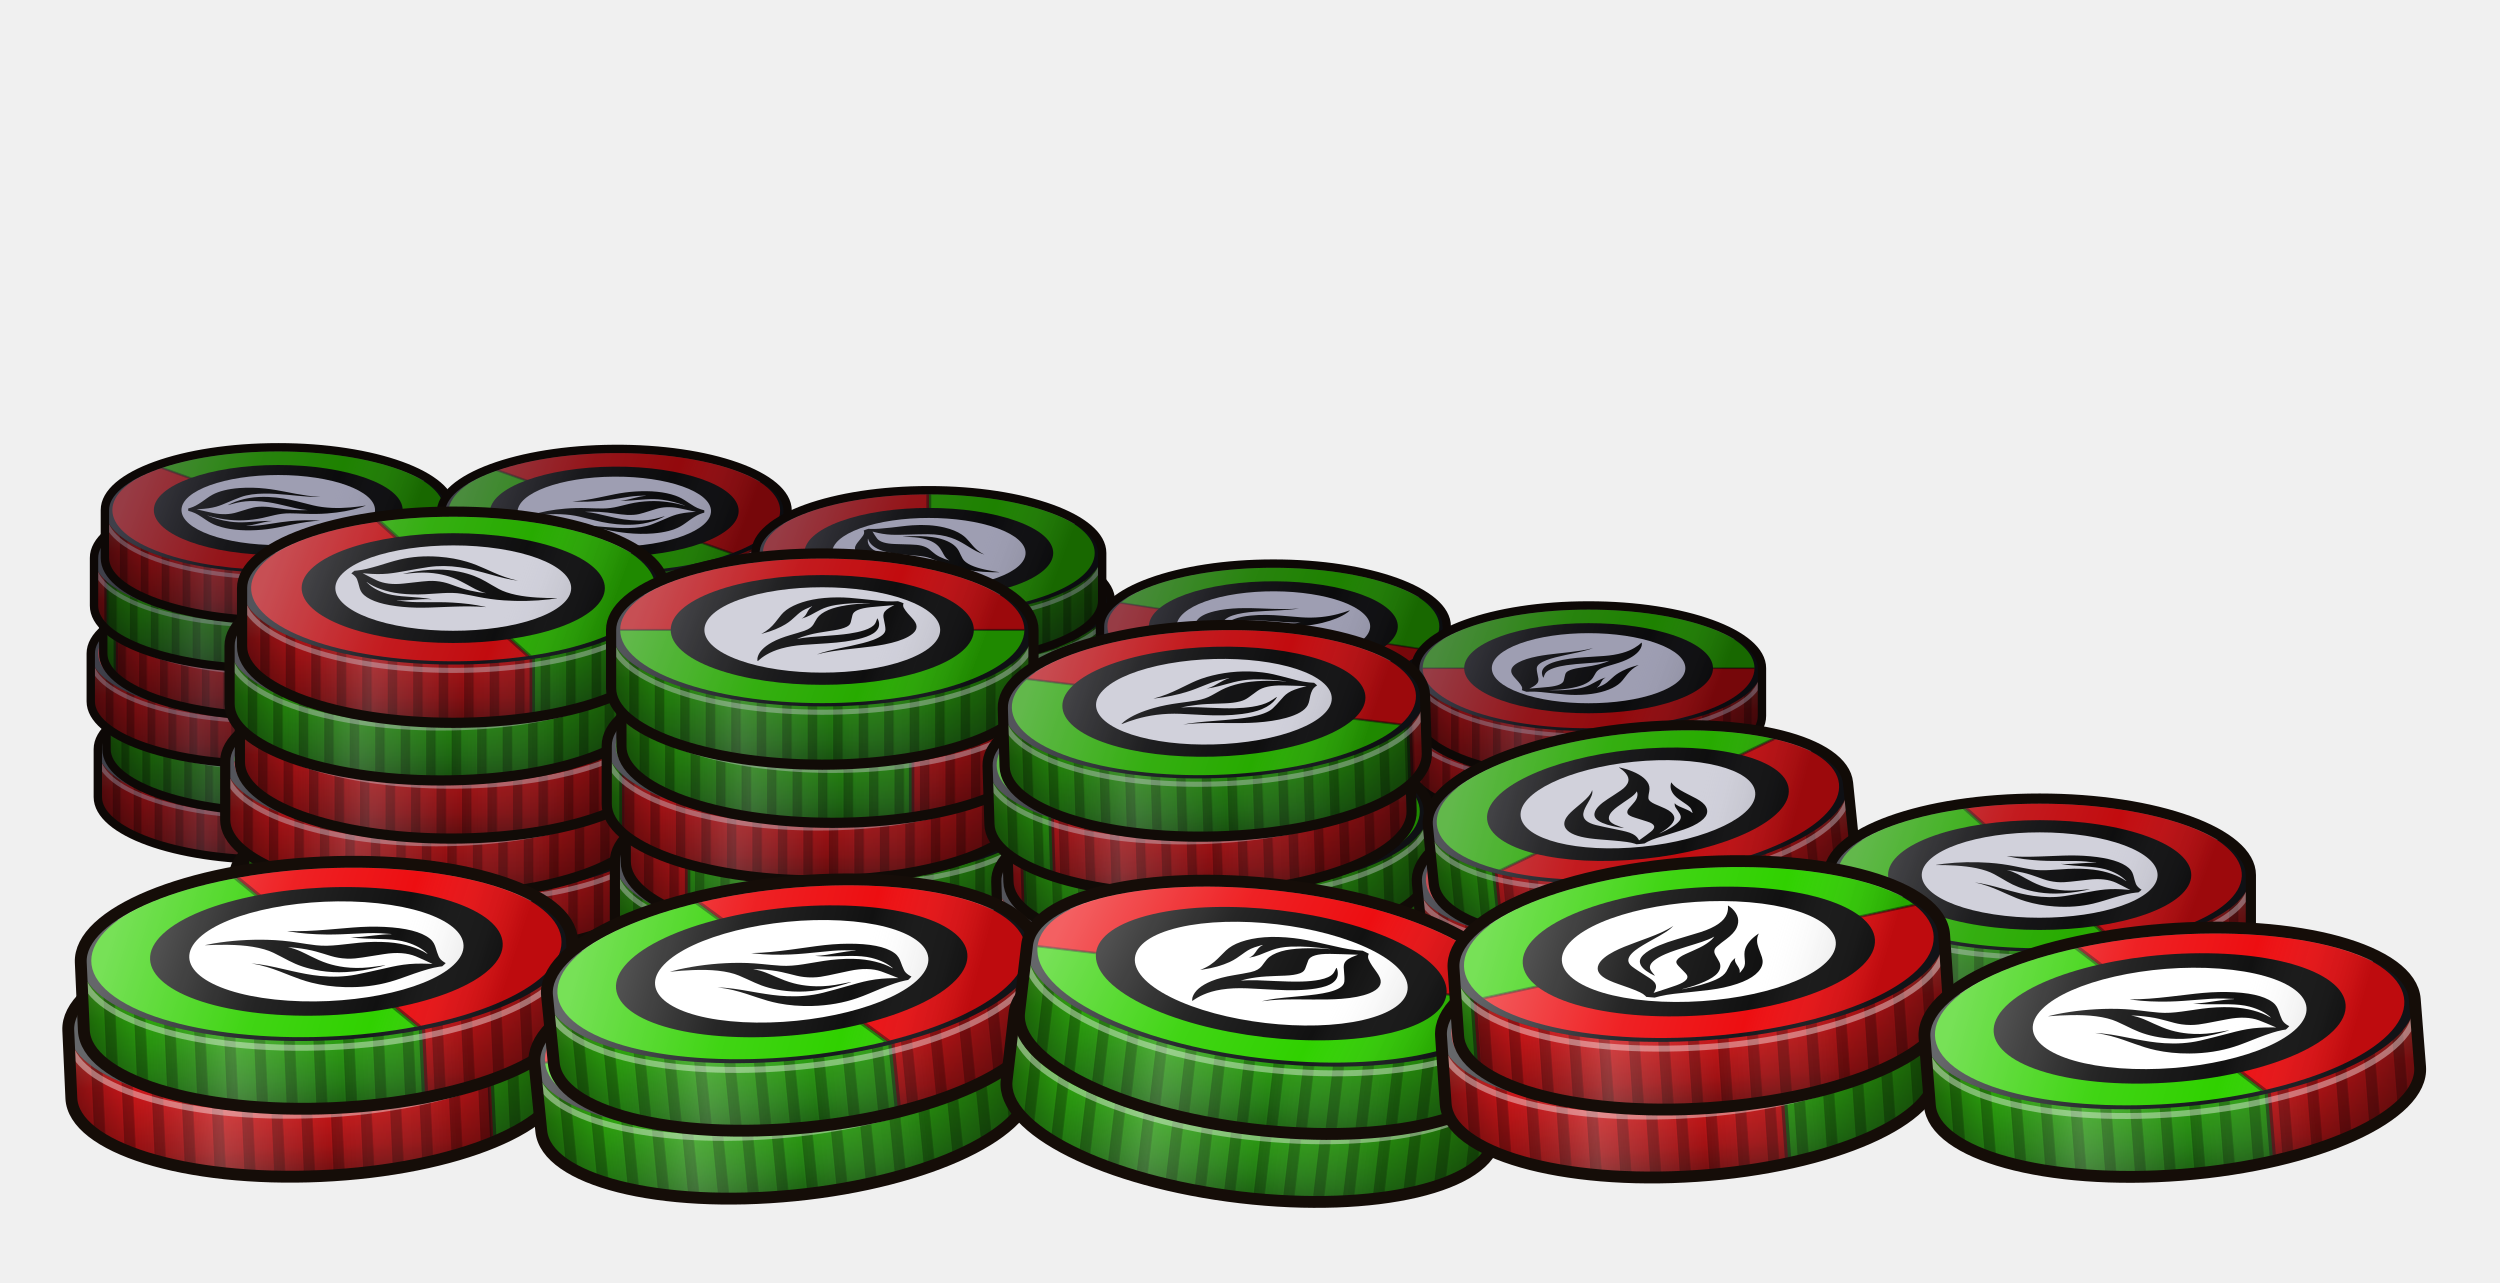
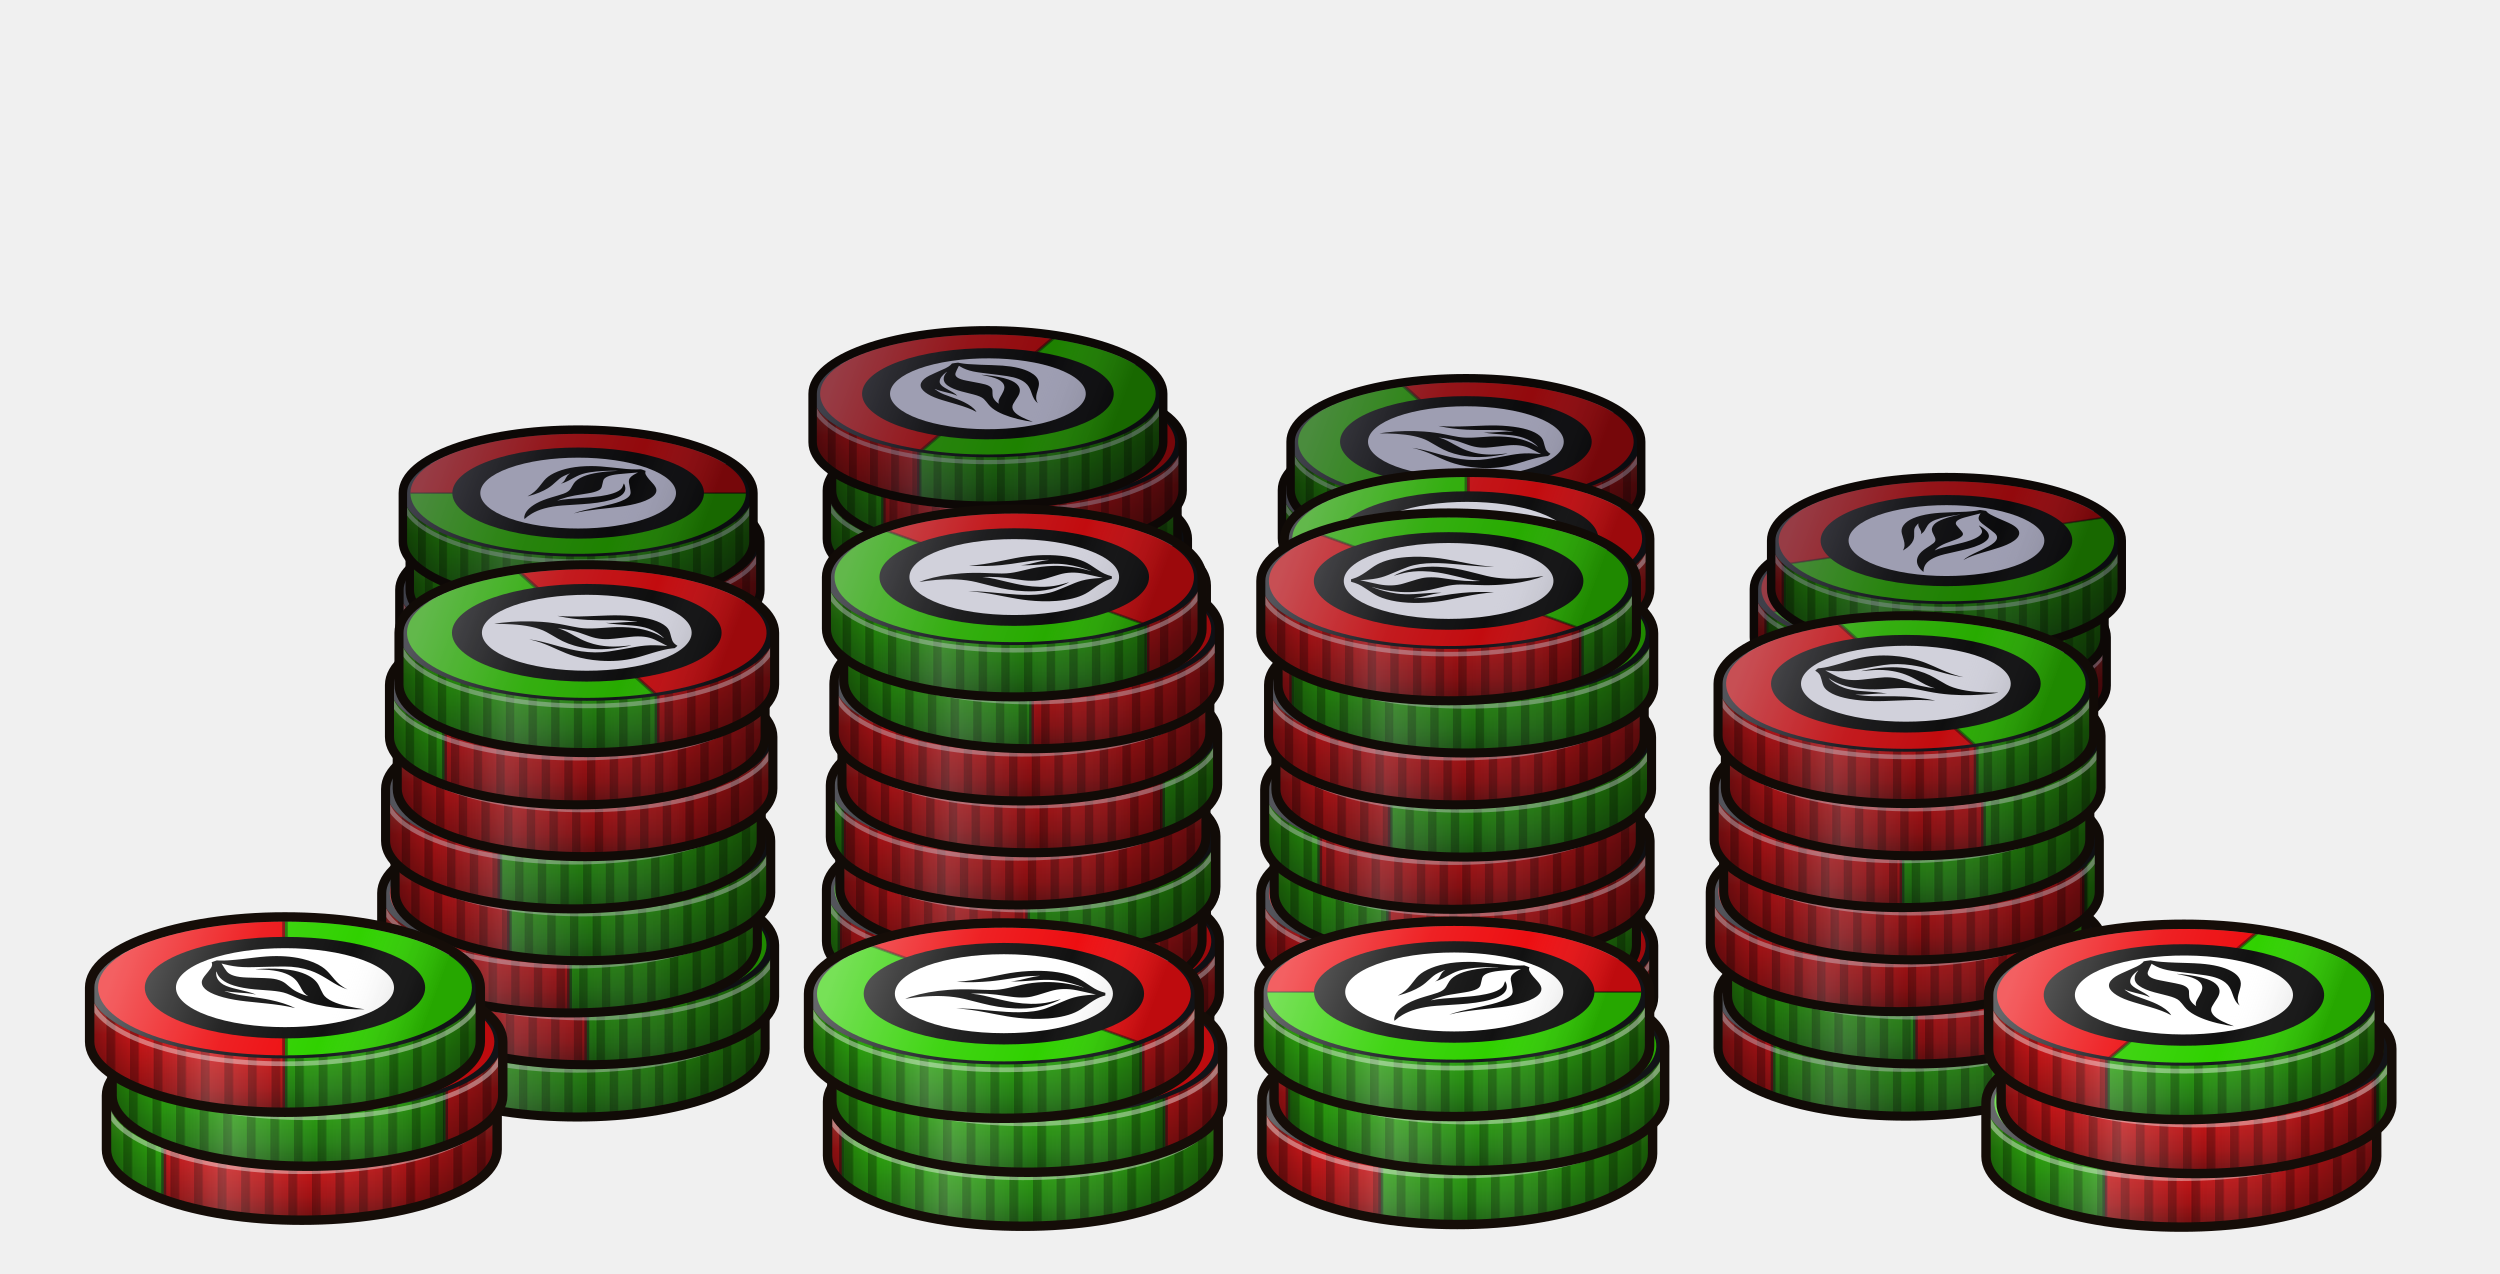
- <svg xmlns="http://www.w3.org/2000/svg" xmlns:xlink="http://www.w3.org/1999/xlink" viewBox="0 0 460 236" width="460" height="236">
+ <svg xmlns="http://www.w3.org/2000/svg" xmlns:xlink="http://www.w3.org/1999/xlink" viewBox="0 0 579 295" width="579" height="295">
  <defs>
    <linearGradient id="wr" x1="0" y1="24" x2="0" y2="61" gradientUnits="userSpaceOnUse">
      <stop offset="0" stop-color="#ff6152" />
      <stop offset="0.35" stop-color="#e30f12" />
      <stop offset="0.78" stop-color="#9c0608" />
      <stop offset="1" stop-color="#5e0304" />
    </linearGradient>
    <linearGradient id="wg" x1="0" y1="24" x2="0" y2="61" gradientUnits="userSpaceOnUse">
      <stop offset="0" stop-color="#63e52c" />
      <stop offset="0.35" stop-color="#28b303" />
      <stop offset="0.78" stop-color="#1a7a09" />
      <stop offset="1" stop-color="#0f5205" />
    </linearGradient>
    <linearGradient id="curve" x1="2" y1="0" x2="118" y2="0" gradientUnits="userSpaceOnUse">
      <stop offset="0" stop-color="#000000" stop-opacity="0.45" />
      <stop offset="0.13" stop-color="#000000" stop-opacity="0.10" />
      <stop offset="0.30" stop-color="#ffffff" stop-opacity="0.18" />
      <stop offset="0.52" stop-color="#ffffff" stop-opacity="0" />
      <stop offset="0.78" stop-color="#000000" stop-opacity="0.18" />
      <stop offset="1" stop-color="#000000" stop-opacity="0.52" />
    </linearGradient>
    <linearGradient id="gloss" x1="14" y1="6" x2="100" y2="38" gradientUnits="userSpaceOnUse">
      <stop offset="0" stop-color="#ffffff" stop-opacity="0.34" />
      <stop offset="0.4" stop-color="#ffffff" stop-opacity="0.08" />
      <stop offset="0.7" stop-color="#ffffff" stop-opacity="0" />
      <stop offset="1" stop-color="#000000" stop-opacity="0.20" />
    </linearGradient>
    <pattern id="mill" width="7" height="8" patternUnits="userSpaceOnUse">
      <rect x="0" y="0" width="7" height="8" fill="#ffffff" fill-opacity="0.05" />
      <rect x="0" y="0" width="2.6" height="8" fill="#000000" fill-opacity="0.26" />
    </pattern>
    <clipPath id="wallc">
      <path d="M2,23 l0,16 a58,21 0 0 0 116,0 l0,-16 a58,21 0 0 0 -116,0 z" />
    </clipPath>
    <clipPath id="facec">
      <ellipse cx="60" cy="23" rx="58" ry="21" />
    </clipPath>
    <clipPath id="fclip">
      <circle cx="0" cy="0" r="31.5" />
    </clipPath>
    <g id="logoart">
      <path d="M 21.816,98.184 A 54,54 0 0 1 98.184,21.816 Z" fill="#30d100" />
      <path d="M 21.816,98.184 A 54,54 0 0 0 98.184,21.816 Z" fill="#ed0e11" />
      <line x1="21.8" y1="98.2" x2="98.2" y2="21.8" stroke="#0a0a0c" stroke-opacity="0.45" stroke-width="1.6" />
      <circle cx="60" cy="60" r="40.5" fill="#111111" />
      <circle cx="60" cy="60" r="31.5" fill="#ffffff" />
      <g transform="matrix(1.26,0,0,1.26,59.71459,49.63493)">
        <g clip-path="url(#fclip)">
          <g transform="matrix(0.13,0,0,0.13,-56.16,-32.76)">
            <path fill="#111111" d="m 431.48,504.54 c -5.24,-10.41 -12.36,-18.75 -21.62,-24.98 -6.91,-4.65 -14.21,-8.76 -21.56,-12.69 -12.95,-6.93 -26.54,-12.66 -38.78,-20.91 -19.24,-12.96 -31.77,-30.57 -36.56,-53.37 -3.66,-17.46 -2.13,-34.69 2.89,-51.71 4.01,-13.6 10.35,-26.15 16.95,-38.6 7.71,-14.54 15.86,-28.87 21.81,-44.28 3.39,-8.77 5.94,-17.76 7.2,-27.11 0,3.69 0.24,7.4 -0.04,11.07 -1.48,19.17 -7.44,37.4 -11.94,55.94 -3.57,14.72 -6.92,29.46 -6.53,44.78 0.46,18.05 6.14,34.08 19.02,46.86 9.15,9.09 19.11,17.38 28.83,25.89 8.46,7.41 17.32,14.37 24.28,23.36 7.48,9.66 11.24,20.77 13.22,32.63 0.32,1.93 0.63,3.86 1.02,6.22 4.22,-6.71 8.24,-12.99 12.15,-19.34 2.97,-4.81 5.94,-9.63 8.66,-14.58 8.98,-16.34 8,-31.83 -4.22,-46.28 -6.7,-7.92 -13.41,-15.82 -20.01,-23.82 -4.83,-5.86 -9.23,-12.01 -10.54,-19.77 -1.49,-8.9 0.02,-17.43 3.25,-25.74 3.45,-8.89 7.2,-17.67 10.28,-26.69 3.52,-10.29 5.13,-21.02 5.5,-31.89 0.14,-4.19 -0.28,-8.39 -0.74,-12.61 -3.91,16.79 -14.43,29.92 -23.51,43.8 -7.15,10.93 -14.4,21.79 -19.47,33.9 -3.78,9.03 -6.23,18.4 -6.71,28.2 -0.59,11.95 2.26,23.17 8.54,33.28 3.76,6.07 8.44,11.56 12.72,17.31 0.36,0.49 0.75,0.96 1.13,1.44 l -0.39,0.49 c -2.78,-2 -5.65,-3.89 -8.33,-6.02 -12.9,-10.23 -23.86,-22.09 -30.76,-37.27 -5.35,-11.77 -6.76,-24.15 -5.31,-36.9 2.41,-21.24 11.63,-39.66 23.7,-56.9 7.63,-10.9 15.43,-21.7 22.75,-32.81 7.31,-11.11 11.78,-23.44 13.48,-36.65 1.58,-12.32 0.38,-24.49 -2.45,-36.55 -2.43,-10.38 -6,-20.36 -10.24,-30.13 l 0.47,-0.43 c 3.18,3.14 6.6,6.08 9.51,9.45 16.8,19.42 27.96,41.68 33.29,66.83 3.12,14.73 3.44,29.56 1.84,44.51 -1.06,9.89 -2.25,19.82 -2.49,29.75 -0.27,11.05 3.86,21.06 9.7,30.3 5.19,8.22 10.8,16.18 15.83,24.48 7.27,12.01 11.77,25.09 13,39.09 1.06,12.19 -1.32,23.97 -5.7,35.33 -4.68,12.14 -11.42,23.07 -19.75,33.04 -0.28,0.34 -0.5,0.73 -0.98,1.42 0.58,-0.2 0.81,-0.21 0.94,-0.33 13.86,-12.66 25.56,-26.91 32.56,-44.59 4.2,-10.61 4.64,-21.64 2.92,-32.71 -1.55,-9.97 -3.84,-19.83 -5.69,-29.75 -1.3,-6.98 -1.62,-14.03 -0.96,-21.16 2.41,11.44 9.46,20.38 15.71,29.77 4.45,6.69 8.7,13.49 10.95,21.34 l 0.78,-0.11 c -0.52,-5.46 -0.86,-10.95 -1.6,-16.38 -1.57,-11.65 -6.36,-22.27 -10.97,-32.92 -5.36,-12.4 -10.87,-24.73 -14.2,-37.9 -4.6,-18.21 -6.04,-36.6 -3.4,-55.24 0.17,-1.22 0.27,-2.44 0.62,-3.65 3.31,18.57 10.98,35.38 19.91,51.69 5.97,10.9 12.18,21.66 18.06,32.61 7.08,13.2 12.26,27.14 14.41,42.02 4.35,30.04 -2.87,56.63 -24.51,78.55 -9.21,9.33 -20.5,15.79 -31.95,21.98 -9.44,5.1 -18.91,10.16 -28.11,15.67 -11.91,7.14 -21.38,16.78 -27.83,29.82 z" />
          </g>
        </g>
      </g>
    </g>
    <filter id="dim1" color-interpolation-filters="sRGB">
      <feComponentTransfer>
        <feFuncR type="linear" slope="0.82" />
        <feFuncG type="linear" slope="0.82" />
        <feFuncB type="linear" slope="0.86" />
      </feComponentTransfer>
    </filter>
    <filter id="dim2" color-interpolation-filters="sRGB">
      <feComponentTransfer>
        <feFuncR type="linear" slope="0.62" />
        <feFuncG type="linear" slope="0.62" />
        <feFuncB type="linear" slope="0.7" />
      </feComponentTransfer>
    </filter>
    <filter id="soft" x="-40%" y="-40%" width="180%" height="180%">
      <feGaussianBlur stdDeviation="3" />
    </filter>
    <g id="c0">
      <path d="M2,23 a58,21 0 0 1 116,0 l0,16 a58,21 0 0 1 -116,0 z" fill="url(#wr)" />
      <g clip-path="url(#wallc)">
        <rect x="2.0" y="23" width="17.0" height="38" fill="url(#wg)" />
        <line x1="19.0" y1="23" x2="19.0" y2="60.8" stroke="#0a0a0c" stroke-opacity="0.5" stroke-width="1.5" />
        <rect x="2" y="23" width="116" height="38" fill="url(#mill)" />
        <path d="M2,23 l0,16 a58,21 0 0 0 116,0 l0,-16 a58,21 0 0 0 -116,0 z" fill="url(#curve)" />
        <path d="M2,24.6 a58,21 0 0 0 116,0" fill="none" stroke="#ffffff" stroke-opacity="0.4" stroke-width="1.4" />
      </g>
      <ellipse cx="60" cy="23" rx="58" ry="21" fill="#16181d" />
      <g transform="translate(60,23) scale(1.02778,0.37216) translate(-60,-60)">
        <use href="#logoart" xlink:href="#logoart" transform="rotate(0 60 60)" />
      </g>
      <g clip-path="url(#facec)">
        <rect x="2" y="2" width="116" height="42" fill="url(#gloss)" />
      </g>
      <path d="M10.9,12.9 A56.7,20.2 0 0 1 109.1,12.9" fill="none" stroke="#ffffff" stroke-opacity="0.28" stroke-width="1.2" />
      <path d="M2,23 a58,21 0 0 1 116,0 l0,16 a58,21 0 0 1 -116,0 z" fill="none" stroke="#150d08" stroke-width="2.8" stroke-linejoin="round" />
    </g>
    <g id="c22">
      <path d="M2,23 a58,21 0 0 1 116,0 l0,16 a58,21 0 0 1 -116,0 z" fill="url(#wr)" />
      <g clip-path="url(#wallc)">
        <rect x="2.0" y="23" width="35.3" height="38" fill="url(#wg)" />
        <line x1="37.3" y1="23" x2="37.3" y2="60.8" stroke="#0a0a0c" stroke-opacity="0.5" stroke-width="1.5" />
        <rect x="2" y="23" width="116" height="38" fill="url(#mill)" />
        <path d="M2,23 l0,16 a58,21 0 0 0 116,0 l0,-16 a58,21 0 0 0 -116,0 z" fill="url(#curve)" />
        <path d="M2,24.6 a58,21 0 0 0 116,0" fill="none" stroke="#ffffff" stroke-opacity="0.4" stroke-width="1.4" />
      </g>
      <ellipse cx="60" cy="23" rx="58" ry="21" fill="#16181d" />
      <g transform="translate(60,23) scale(1.02778,0.37216) translate(-60,-60)">
        <use href="#logoart" xlink:href="#logoart" transform="rotate(-22 60 60)" />
      </g>
      <g clip-path="url(#facec)">
        <rect x="2" y="2" width="116" height="42" fill="url(#gloss)" />
      </g>
      <path d="M10.9,12.9 A56.7,20.2 0 0 1 109.1,12.9" fill="none" stroke="#ffffff" stroke-opacity="0.28" stroke-width="1.2" />
      <path d="M2,23 a58,21 0 0 1 116,0 l0,16 a58,21 0 0 1 -116,0 z" fill="none" stroke="#150d08" stroke-width="2.8" stroke-linejoin="round" />
    </g>
    <g id="c45">
      <path d="M2,23 a58,21 0 0 1 116,0 l0,16 a58,21 0 0 1 -116,0 z" fill="url(#wr)" />
      <g clip-path="url(#wallc)">
        <rect x="2.0" y="23" width="58.0" height="38" fill="url(#wg)" />
        <line x1="60.0" y1="23" x2="60.0" y2="60.8" stroke="#0a0a0c" stroke-opacity="0.5" stroke-width="1.5" />
        <rect x="2" y="23" width="116" height="38" fill="url(#mill)" />
        <path d="M2,23 l0,16 a58,21 0 0 0 116,0 l0,-16 a58,21 0 0 0 -116,0 z" fill="url(#curve)" />
        <path d="M2,24.6 a58,21 0 0 0 116,0" fill="none" stroke="#ffffff" stroke-opacity="0.4" stroke-width="1.4" />
      </g>
      <ellipse cx="60" cy="23" rx="58" ry="21" fill="#16181d" />
      <g transform="translate(60,23) scale(1.02778,0.37216) translate(-60,-60)">
        <use href="#logoart" xlink:href="#logoart" transform="rotate(-45 60 60)" />
      </g>
      <g clip-path="url(#facec)">
        <rect x="2" y="2" width="116" height="42" fill="url(#gloss)" />
      </g>
      <path d="M10.9,12.9 A56.7,20.2 0 0 1 109.1,12.9" fill="none" stroke="#ffffff" stroke-opacity="0.28" stroke-width="1.2" />
      <path d="M2,23 a58,21 0 0 1 116,0 l0,16 a58,21 0 0 1 -116,0 z" fill="none" stroke="#150d08" stroke-width="2.8" stroke-linejoin="round" />
    </g>
    <g id="c67">
      <path d="M2,23 a58,21 0 0 1 116,0 l0,16 a58,21 0 0 1 -116,0 z" fill="url(#wr)" />
      <g clip-path="url(#wallc)">
        <rect x="2.0" y="23" width="79.7" height="38" fill="url(#wg)" />
        <line x1="81.7" y1="23" x2="81.7" y2="60.8" stroke="#0a0a0c" stroke-opacity="0.5" stroke-width="1.5" />
        <rect x="2" y="23" width="116" height="38" fill="url(#mill)" />
        <path d="M2,23 l0,16 a58,21 0 0 0 116,0 l0,-16 a58,21 0 0 0 -116,0 z" fill="url(#curve)" />
        <path d="M2,24.6 a58,21 0 0 0 116,0" fill="none" stroke="#ffffff" stroke-opacity="0.4" stroke-width="1.4" />
      </g>
      <ellipse cx="60" cy="23" rx="58" ry="21" fill="#16181d" />
      <g transform="translate(60,23) scale(1.02778,0.37216) translate(-60,-60)">
        <use href="#logoart" xlink:href="#logoart" transform="rotate(-67 60 60)" />
      </g>
      <g clip-path="url(#facec)">
        <rect x="2" y="2" width="116" height="42" fill="url(#gloss)" />
      </g>
      <path d="M10.9,12.9 A56.7,20.2 0 0 1 109.1,12.9" fill="none" stroke="#ffffff" stroke-opacity="0.28" stroke-width="1.2" />
      <path d="M2,23 a58,21 0 0 1 116,0 l0,16 a58,21 0 0 1 -116,0 z" fill="none" stroke="#150d08" stroke-width="2.8" stroke-linejoin="round" />
    </g>
    <g id="c90">
      <path d="M2,23 a58,21 0 0 1 116,0 l0,16 a58,21 0 0 1 -116,0 z" fill="url(#wr)" />
      <g clip-path="url(#wallc)">
        <rect x="2.0" y="23" width="99.0" height="38" fill="url(#wg)" />
        <line x1="101.0" y1="23" x2="101.0" y2="60.8" stroke="#0a0a0c" stroke-opacity="0.5" stroke-width="1.5" />
        <rect x="2" y="23" width="116" height="38" fill="url(#mill)" />
        <path d="M2,23 l0,16 a58,21 0 0 0 116,0 l0,-16 a58,21 0 0 0 -116,0 z" fill="url(#curve)" />
        <path d="M2,24.6 a58,21 0 0 0 116,0" fill="none" stroke="#ffffff" stroke-opacity="0.4" stroke-width="1.4" />
      </g>
      <ellipse cx="60" cy="23" rx="58" ry="21" fill="#16181d" />
      <g transform="translate(60,23) scale(1.02778,0.37216) translate(-60,-60)">
        <use href="#logoart" xlink:href="#logoart" transform="rotate(-90 60 60)" />
      </g>
      <g clip-path="url(#facec)">
        <rect x="2" y="2" width="116" height="42" fill="url(#gloss)" />
      </g>
      <path d="M10.9,12.9 A56.7,20.2 0 0 1 109.1,12.9" fill="none" stroke="#ffffff" stroke-opacity="0.28" stroke-width="1.2" />
      <path d="M2,23 a58,21 0 0 1 116,0 l0,16 a58,21 0 0 1 -116,0 z" fill="none" stroke="#150d08" stroke-width="2.8" stroke-linejoin="round" />
    </g>
    <g id="c112">
      <path d="M2,23 a58,21 0 0 1 116,0 l0,16 a58,21 0 0 1 -116,0 z" fill="url(#wr)" />
      <g clip-path="url(#wallc)">
        <rect x="2.0" y="23" width="111.4" height="38" fill="url(#wg)" />
        <line x1="113.4" y1="23" x2="113.4" y2="60.8" stroke="#0a0a0c" stroke-opacity="0.5" stroke-width="1.5" />
        <rect x="2" y="23" width="116" height="38" fill="url(#mill)" />
        <path d="M2,23 l0,16 a58,21 0 0 0 116,0 l0,-16 a58,21 0 0 0 -116,0 z" fill="url(#curve)" />
        <path d="M2,24.6 a58,21 0 0 0 116,0" fill="none" stroke="#ffffff" stroke-opacity="0.4" stroke-width="1.4" />
      </g>
      <ellipse cx="60" cy="23" rx="58" ry="21" fill="#16181d" />
      <g transform="translate(60,23) scale(1.02778,0.37216) translate(-60,-60)">
        <use href="#logoart" xlink:href="#logoart" transform="rotate(-112 60 60)" />
      </g>
      <g clip-path="url(#facec)">
        <rect x="2" y="2" width="116" height="42" fill="url(#gloss)" />
      </g>
      <path d="M10.9,12.9 A56.7,20.2 0 0 1 109.1,12.9" fill="none" stroke="#ffffff" stroke-opacity="0.28" stroke-width="1.2" />
      <path d="M2,23 a58,21 0 0 1 116,0 l0,16 a58,21 0 0 1 -116,0 z" fill="none" stroke="#150d08" stroke-width="2.8" stroke-linejoin="round" />
    </g>
    <g id="c135">
      <path d="M2,23 a58,21 0 0 1 116,0 l0,16 a58,21 0 0 1 -116,0 z" fill="url(#wr)" />
      <g clip-path="url(#wallc)">
        <rect x="2.0" y="23" width="116.0" height="38" fill="url(#wg)" />
        <rect x="2" y="23" width="116" height="38" fill="url(#mill)" />
        <path d="M2,23 l0,16 a58,21 0 0 0 116,0 l0,-16 a58,21 0 0 0 -116,0 z" fill="url(#curve)" />
        <path d="M2,24.6 a58,21 0 0 0 116,0" fill="none" stroke="#ffffff" stroke-opacity="0.4" stroke-width="1.4" />
      </g>
      <ellipse cx="60" cy="23" rx="58" ry="21" fill="#16181d" />
      <g transform="translate(60,23) scale(1.02778,0.37216) translate(-60,-60)">
        <use href="#logoart" xlink:href="#logoart" transform="rotate(-135 60 60)" />
      </g>
      <g clip-path="url(#facec)">
        <rect x="2" y="2" width="116" height="42" fill="url(#gloss)" />
      </g>
      <path d="M10.9,12.9 A56.7,20.2 0 0 1 109.1,12.9" fill="none" stroke="#ffffff" stroke-opacity="0.28" stroke-width="1.2" />
      <path d="M2,23 a58,21 0 0 1 116,0 l0,16 a58,21 0 0 1 -116,0 z" fill="none" stroke="#150d08" stroke-width="2.8" stroke-linejoin="round" />
    </g>
    <g id="c157">
      <path d="M2,23 a58,21 0 0 1 116,0 l0,16 a58,21 0 0 1 -116,0 z" fill="url(#wr)" />
      <g clip-path="url(#wallc)">
        <rect x="6.2" y="23" width="111.8" height="38" fill="url(#wg)" />
        <line x1="6.2" y1="23" x2="6.2" y2="60.8" stroke="#0a0a0c" stroke-opacity="0.5" stroke-width="1.5" />
        <rect x="2" y="23" width="116" height="38" fill="url(#mill)" />
        <path d="M2,23 l0,16 a58,21 0 0 0 116,0 l0,-16 a58,21 0 0 0 -116,0 z" fill="url(#curve)" />
        <path d="M2,24.6 a58,21 0 0 0 116,0" fill="none" stroke="#ffffff" stroke-opacity="0.4" stroke-width="1.4" />
      </g>
      <ellipse cx="60" cy="23" rx="58" ry="21" fill="#16181d" />
      <g transform="translate(60,23) scale(1.02778,0.37216) translate(-60,-60)">
        <use href="#logoart" xlink:href="#logoart" transform="rotate(-157 60 60)" />
      </g>
      <g clip-path="url(#facec)">
        <rect x="2" y="2" width="116" height="42" fill="url(#gloss)" />
      </g>
      <path d="M10.9,12.9 A56.7,20.2 0 0 1 109.1,12.9" fill="none" stroke="#ffffff" stroke-opacity="0.28" stroke-width="1.2" />
      <path d="M2,23 a58,21 0 0 1 116,0 l0,16 a58,21 0 0 1 -116,0 z" fill="none" stroke="#150d08" stroke-width="2.8" stroke-linejoin="round" />
    </g>
    <g id="c180">
      <path d="M2,23 a58,21 0 0 1 116,0 l0,16 a58,21 0 0 1 -116,0 z" fill="url(#wr)" />
      <g clip-path="url(#wallc)">
        <rect x="19.0" y="23" width="99.0" height="38" fill="url(#wg)" />
        <line x1="19.0" y1="23" x2="19.0" y2="60.8" stroke="#0a0a0c" stroke-opacity="0.5" stroke-width="1.5" />
        <rect x="2" y="23" width="116" height="38" fill="url(#mill)" />
        <path d="M2,23 l0,16 a58,21 0 0 0 116,0 l0,-16 a58,21 0 0 0 -116,0 z" fill="url(#curve)" />
        <path d="M2,24.6 a58,21 0 0 0 116,0" fill="none" stroke="#ffffff" stroke-opacity="0.4" stroke-width="1.4" />
      </g>
      <ellipse cx="60" cy="23" rx="58" ry="21" fill="#16181d" />
      <g transform="translate(60,23) scale(1.02778,0.37216) translate(-60,-60)">
        <use href="#logoart" xlink:href="#logoart" transform="rotate(-180 60 60)" />
      </g>
      <g clip-path="url(#facec)">
        <rect x="2" y="2" width="116" height="42" fill="url(#gloss)" />
      </g>
      <path d="M10.9,12.9 A56.7,20.2 0 0 1 109.1,12.9" fill="none" stroke="#ffffff" stroke-opacity="0.28" stroke-width="1.2" />
      <path d="M2,23 a58,21 0 0 1 116,0 l0,16 a58,21 0 0 1 -116,0 z" fill="none" stroke="#150d08" stroke-width="2.8" stroke-linejoin="round" />
    </g>
    <g id="c202">
      <path d="M2,23 a58,21 0 0 1 116,0 l0,16 a58,21 0 0 1 -116,0 z" fill="url(#wr)" />
      <g clip-path="url(#wallc)">
        <rect x="37.3" y="23" width="80.7" height="38" fill="url(#wg)" />
        <line x1="37.3" y1="23" x2="37.3" y2="60.8" stroke="#0a0a0c" stroke-opacity="0.5" stroke-width="1.5" />
        <rect x="2" y="23" width="116" height="38" fill="url(#mill)" />
        <path d="M2,23 l0,16 a58,21 0 0 0 116,0 l0,-16 a58,21 0 0 0 -116,0 z" fill="url(#curve)" />
        <path d="M2,24.6 a58,21 0 0 0 116,0" fill="none" stroke="#ffffff" stroke-opacity="0.4" stroke-width="1.4" />
      </g>
      <ellipse cx="60" cy="23" rx="58" ry="21" fill="#16181d" />
      <g transform="translate(60,23) scale(1.02778,0.37216) translate(-60,-60)">
        <use href="#logoart" xlink:href="#logoart" transform="rotate(-202 60 60)" />
      </g>
      <g clip-path="url(#facec)">
        <rect x="2" y="2" width="116" height="42" fill="url(#gloss)" />
      </g>
      <path d="M10.9,12.9 A56.7,20.2 0 0 1 109.1,12.9" fill="none" stroke="#ffffff" stroke-opacity="0.28" stroke-width="1.2" />
      <path d="M2,23 a58,21 0 0 1 116,0 l0,16 a58,21 0 0 1 -116,0 z" fill="none" stroke="#150d08" stroke-width="2.8" stroke-linejoin="round" />
    </g>
    <g id="c225">
      <path d="M2,23 a58,21 0 0 1 116,0 l0,16 a58,21 0 0 1 -116,0 z" fill="url(#wr)" />
      <g clip-path="url(#wallc)">
        <rect x="60.0" y="23" width="58.0" height="38" fill="url(#wg)" />
        <line x1="60.0" y1="23" x2="60.0" y2="60.8" stroke="#0a0a0c" stroke-opacity="0.5" stroke-width="1.5" />
        <rect x="2" y="23" width="116" height="38" fill="url(#mill)" />
        <path d="M2,23 l0,16 a58,21 0 0 0 116,0 l0,-16 a58,21 0 0 0 -116,0 z" fill="url(#curve)" />
        <path d="M2,24.6 a58,21 0 0 0 116,0" fill="none" stroke="#ffffff" stroke-opacity="0.4" stroke-width="1.4" />
      </g>
      <ellipse cx="60" cy="23" rx="58" ry="21" fill="#16181d" />
      <g transform="translate(60,23) scale(1.02778,0.37216) translate(-60,-60)">
        <use href="#logoart" xlink:href="#logoart" transform="rotate(-225 60 60)" />
      </g>
      <g clip-path="url(#facec)">
        <rect x="2" y="2" width="116" height="42" fill="url(#gloss)" />
      </g>
      <path d="M10.9,12.9 A56.7,20.2 0 0 1 109.1,12.9" fill="none" stroke="#ffffff" stroke-opacity="0.28" stroke-width="1.2" />
      <path d="M2,23 a58,21 0 0 1 116,0 l0,16 a58,21 0 0 1 -116,0 z" fill="none" stroke="#150d08" stroke-width="2.8" stroke-linejoin="round" />
    </g>
    <g id="c247">
      <path d="M2,23 a58,21 0 0 1 116,0 l0,16 a58,21 0 0 1 -116,0 z" fill="url(#wr)" />
      <g clip-path="url(#wallc)">
        <rect x="81.7" y="23" width="36.3" height="38" fill="url(#wg)" />
        <line x1="81.7" y1="23" x2="81.7" y2="60.8" stroke="#0a0a0c" stroke-opacity="0.5" stroke-width="1.5" />
        <rect x="2" y="23" width="116" height="38" fill="url(#mill)" />
        <path d="M2,23 l0,16 a58,21 0 0 0 116,0 l0,-16 a58,21 0 0 0 -116,0 z" fill="url(#curve)" />
        <path d="M2,24.6 a58,21 0 0 0 116,0" fill="none" stroke="#ffffff" stroke-opacity="0.4" stroke-width="1.4" />
      </g>
      <ellipse cx="60" cy="23" rx="58" ry="21" fill="#16181d" />
      <g transform="translate(60,23) scale(1.02778,0.37216) translate(-60,-60)">
        <use href="#logoart" xlink:href="#logoart" transform="rotate(-247 60 60)" />
      </g>
      <g clip-path="url(#facec)">
        <rect x="2" y="2" width="116" height="42" fill="url(#gloss)" />
      </g>
      <path d="M10.9,12.9 A56.7,20.2 0 0 1 109.1,12.9" fill="none" stroke="#ffffff" stroke-opacity="0.28" stroke-width="1.2" />
      <path d="M2,23 a58,21 0 0 1 116,0 l0,16 a58,21 0 0 1 -116,0 z" fill="none" stroke="#150d08" stroke-width="2.8" stroke-linejoin="round" />
    </g>
    <g id="c270">
      <path d="M2,23 a58,21 0 0 1 116,0 l0,16 a58,21 0 0 1 -116,0 z" fill="url(#wr)" />
      <g clip-path="url(#wallc)">
        <rect x="101.0" y="23" width="17.0" height="38" fill="url(#wg)" />
        <line x1="101.0" y1="23" x2="101.0" y2="60.8" stroke="#0a0a0c" stroke-opacity="0.5" stroke-width="1.5" />
        <rect x="2" y="23" width="116" height="38" fill="url(#mill)" />
        <path d="M2,23 l0,16 a58,21 0 0 0 116,0 l0,-16 a58,21 0 0 0 -116,0 z" fill="url(#curve)" />
        <path d="M2,24.6 a58,21 0 0 0 116,0" fill="none" stroke="#ffffff" stroke-opacity="0.4" stroke-width="1.4" />
      </g>
      <ellipse cx="60" cy="23" rx="58" ry="21" fill="#16181d" />
      <g transform="translate(60,23) scale(1.02778,0.37216) translate(-60,-60)">
        <use href="#logoart" xlink:href="#logoart" transform="rotate(-270 60 60)" />
      </g>
      <g clip-path="url(#facec)">
        <rect x="2" y="2" width="116" height="42" fill="url(#gloss)" />
      </g>
      <path d="M10.9,12.9 A56.7,20.2 0 0 1 109.1,12.9" fill="none" stroke="#ffffff" stroke-opacity="0.28" stroke-width="1.2" />
      <path d="M2,23 a58,21 0 0 1 116,0 l0,16 a58,21 0 0 1 -116,0 z" fill="none" stroke="#150d08" stroke-width="2.8" stroke-linejoin="round" />
    </g>
    <g id="c292">
      <path d="M2,23 a58,21 0 0 1 116,0 l0,16 a58,21 0 0 1 -116,0 z" fill="url(#wr)" />
      <g clip-path="url(#wallc)">
        <rect x="113.4" y="23" width="4.6" height="38" fill="url(#wg)" />
        <line x1="113.4" y1="23" x2="113.4" y2="60.8" stroke="#0a0a0c" stroke-opacity="0.5" stroke-width="1.5" />
        <rect x="2" y="23" width="116" height="38" fill="url(#mill)" />
        <path d="M2,23 l0,16 a58,21 0 0 0 116,0 l0,-16 a58,21 0 0 0 -116,0 z" fill="url(#curve)" />
        <path d="M2,24.6 a58,21 0 0 0 116,0" fill="none" stroke="#ffffff" stroke-opacity="0.4" stroke-width="1.4" />
      </g>
      <ellipse cx="60" cy="23" rx="58" ry="21" fill="#16181d" />
      <g transform="translate(60,23) scale(1.02778,0.37216) translate(-60,-60)">
        <use href="#logoart" xlink:href="#logoart" transform="rotate(-292 60 60)" />
      </g>
      <g clip-path="url(#facec)">
        <rect x="2" y="2" width="116" height="42" fill="url(#gloss)" />
      </g>
      <path d="M10.9,12.9 A56.7,20.2 0 0 1 109.1,12.9" fill="none" stroke="#ffffff" stroke-opacity="0.28" stroke-width="1.2" />
      <path d="M2,23 a58,21 0 0 1 116,0 l0,16 a58,21 0 0 1 -116,0 z" fill="none" stroke="#150d08" stroke-width="2.8" stroke-linejoin="round" />
    </g>
    <g id="c315">
      <path d="M2,23 a58,21 0 0 1 116,0 l0,16 a58,21 0 0 1 -116,0 z" fill="url(#wr)" />
      <g clip-path="url(#wallc)">
        <rect x="2" y="23" width="116" height="38" fill="url(#mill)" />
        <path d="M2,23 l0,16 a58,21 0 0 0 116,0 l0,-16 a58,21 0 0 0 -116,0 z" fill="url(#curve)" />
        <path d="M2,24.6 a58,21 0 0 0 116,0" fill="none" stroke="#ffffff" stroke-opacity="0.4" stroke-width="1.4" />
      </g>
      <ellipse cx="60" cy="23" rx="58" ry="21" fill="#16181d" />
      <g transform="translate(60,23) scale(1.02778,0.37216) translate(-60,-60)">
        <use href="#logoart" xlink:href="#logoart" transform="rotate(-315 60 60)" />
      </g>
      <g clip-path="url(#facec)">
        <rect x="2" y="2" width="116" height="42" fill="url(#gloss)" />
      </g>
      <path d="M10.9,12.9 A56.7,20.2 0 0 1 109.1,12.9" fill="none" stroke="#ffffff" stroke-opacity="0.28" stroke-width="1.2" />
      <path d="M2,23 a58,21 0 0 1 116,0 l0,16 a58,21 0 0 1 -116,0 z" fill="none" stroke="#150d08" stroke-width="2.8" stroke-linejoin="round" />
    </g>
    <g id="c337">
      <path d="M2,23 a58,21 0 0 1 116,0 l0,16 a58,21 0 0 1 -116,0 z" fill="url(#wr)" />
      <g clip-path="url(#wallc)">
        <rect x="2.0" y="23" width="4.2" height="38" fill="url(#wg)" />
        <line x1="6.2" y1="23" x2="6.2" y2="60.8" stroke="#0a0a0c" stroke-opacity="0.5" stroke-width="1.5" />
        <rect x="2" y="23" width="116" height="38" fill="url(#mill)" />
        <path d="M2,23 l0,16 a58,21 0 0 0 116,0 l0,-16 a58,21 0 0 0 -116,0 z" fill="url(#curve)" />
        <path d="M2,24.6 a58,21 0 0 0 116,0" fill="none" stroke="#ffffff" stroke-opacity="0.4" stroke-width="1.4" />
      </g>
      <ellipse cx="60" cy="23" rx="58" ry="21" fill="#16181d" />
      <g transform="translate(60,23) scale(1.02778,0.37216) translate(-60,-60)">
        <use href="#logoart" xlink:href="#logoart" transform="rotate(-337 60 60)" />
      </g>
      <g clip-path="url(#facec)">
        <rect x="2" y="2" width="116" height="42" fill="url(#gloss)" />
      </g>
      <path d="M10.9,12.9 A56.7,20.2 0 0 1 109.1,12.9" fill="none" stroke="#ffffff" stroke-opacity="0.28" stroke-width="1.2" />
      <path d="M2,23 a58,21 0 0 1 116,0 l0,16 a58,21 0 0 1 -116,0 z" fill="none" stroke="#150d08" stroke-width="2.8" stroke-linejoin="round" />
    </g>
  </defs>
  <g filter="url(#dim2)">
-     <use href="#c247" xlink:href="#c247" transform="translate(16.9 125.2) scale(0.55)" />
-     <use href="#c135" xlink:href="#c135" transform="translate(18.5 116.4) scale(0.55)" />
-     <use href="#c292" xlink:href="#c292" transform="translate(15.6 107.6) scale(0.55)" />
-     <use href="#c337" xlink:href="#c337" transform="translate(17.9 98.8) scale(0.55)" />
-     <use href="#c157" xlink:href="#c157" transform="translate(16.2 90.0) scale(0.55)" />
-     <use href="#c270" xlink:href="#c270" transform="translate(18.2 81.2) scale(0.55)" />
-     <use href="#c0" xlink:href="#c0" transform="translate(78.8 125.5) scale(0.55) rotate(-0.4 60 44)" />
-     <use href="#c0" xlink:href="#c0" transform="translate(80.4 116.7) scale(0.55) rotate(-0.4 60 44)" />
-     <use href="#c337" xlink:href="#c337" transform="translate(77.5 107.9) scale(0.55) rotate(-0.4 60 44)" />
-     <use href="#c225" xlink:href="#c225" transform="translate(79.8 99.1) scale(0.55) rotate(-0.4 60 44)" />
-     <use href="#c225" xlink:href="#c225" transform="translate(78.2 90.3) scale(0.55) rotate(-0.4 60 44)" />
-     <use href="#c90" xlink:href="#c90" transform="translate(80.1 81.5) scale(0.55) rotate(-0.4 60 44)" />
-     <use href="#c67" xlink:href="#c67" transform="translate(138.5 124.3) scale(0.55)" />
-     <use href="#c270" xlink:href="#c270" transform="translate(140.1 115.5) scale(0.55)" />
-     <use href="#c90" xlink:href="#c90" transform="translate(137.2 106.7) scale(0.55)" />
-     <use href="#c247" xlink:href="#c247" transform="translate(139.5 97.9) scale(0.55)" />
-     <use href="#c225" xlink:href="#c225" transform="translate(137.9 89.1) scale(0.55)" />
-     <use href="#c270" xlink:href="#c270" transform="translate(202.6 120.2) scale(0.55)" />
-     <use href="#c247" xlink:href="#c247" transform="translate(204.2 111.4) scale(0.55)" />
-     <use href="#c292" xlink:href="#c292" transform="translate(201.3 102.6) scale(0.55)" />
-     <use href="#c202" xlink:href="#c202" transform="translate(257.7 119.1) scale(0.55)" />
-     <use href="#c315" xlink:href="#c315" transform="translate(259.3 110.3) scale(0.55)" />
+     <use href="#c22" xlink:href="#c22" transform="translate(91.9 165.3) scale(0.70)" />
+     <use href="#c337" xlink:href="#c337" transform="translate(93.9 154.1) scale(0.70)" />
+     <use href="#c22" xlink:href="#c22" transform="translate(90.2 142.9) scale(0.70)" />
+     <use href="#c180" xlink:href="#c180" transform="translate(93.1 131.7) scale(0.70)" />
+     <use href="#c202" xlink:href="#c202" transform="translate(91.1 120.5) scale(0.70)" />
+     <use href="#c0" xlink:href="#c0" transform="translate(93.5 109.3) scale(0.70)" />
+     <use href="#c135" xlink:href="#c135" transform="translate(91.9 98.1) scale(0.70)" />
+     <use href="#c247" xlink:href="#c247" transform="translate(194.9 164.7) scale(0.70)" />
+     <use href="#c22" xlink:href="#c22" transform="translate(196.2 153.5) scale(0.70)" />
+     <use href="#c157" xlink:href="#c157" transform="translate(191.7 142.3) scale(0.70)" />
+     <use href="#c157" xlink:href="#c157" transform="translate(193.7 131.1) scale(0.70)" />
+     <use href="#c45" xlink:href="#c45" transform="translate(190.9 119.9) scale(0.70)" />
+     <use href="#c112" xlink:href="#c112" transform="translate(192.5 108.7) scale(0.70)" />
+     <use href="#c135" xlink:href="#c135" transform="translate(190.1 97.5) scale(0.70)" />
+     <use href="#c0" xlink:href="#c0" transform="translate(191.3 86.3) scale(0.70)" />
+     <use href="#c202" xlink:href="#c202" transform="translate(186.8 75.1) scale(0.70)" />
+     <use href="#c292" xlink:href="#c292" transform="translate(295.5 164.6) scale(0.70)" />
+     <use href="#c247" xlink:href="#c247" transform="translate(297.5 153.4) scale(0.70)" />
+     <use href="#c247" xlink:href="#c247" transform="translate(293.8 142.2) scale(0.70)" />
+     <use href="#c22" xlink:href="#c22" transform="translate(296.7 131.0) scale(0.70)" />
+     <use href="#c67" xlink:href="#c67" transform="translate(294.7 119.8) scale(0.70)" />
+     <use href="#c135" xlink:href="#c135" transform="translate(297.1 108.6) scale(0.70)" />
+     <use href="#c135" xlink:href="#c135" transform="translate(295.5 97.4) scale(0.70)" />
+     <use href="#c67" xlink:href="#c67" transform="translate(297.5 86.2) scale(0.70)" />
+     <use href="#c157" xlink:href="#c157" transform="translate(399.6 165.1) scale(0.70)" />
+     <use href="#c112" xlink:href="#c112" transform="translate(403.1 153.9) scale(0.70)" />
+     <use href="#c270" xlink:href="#c270" transform="translate(400.9 142.7) scale(0.70)" />
+     <use href="#c22" xlink:href="#c22" transform="translate(405.3 131.5) scale(0.70)" />
+     <use href="#c157" xlink:href="#c157" transform="translate(404.8 120.3) scale(0.70)" />
+     <use href="#c157" xlink:href="#c157" transform="translate(408.8 109.1) scale(0.70)" />
  </g>
  <g filter="url(#dim1)">
-     <use href="#c180" xlink:href="#c180" transform="translate(41.7 146.0) scale(0.67)" />
-     <use href="#c22" xlink:href="#c22" transform="translate(43.6 135.3) scale(0.67)" />
-     <use href="#c315" xlink:href="#c315" transform="translate(40.1 124.7) scale(0.67)" />
-     <use href="#c292" xlink:href="#c292" transform="translate(42.8 114.1) scale(0.67)" />
-     <use href="#c112" xlink:href="#c112" transform="translate(40.9 103.4) scale(0.67)" />
-     <use href="#c247" xlink:href="#c247" transform="translate(43.2 92.8) scale(0.67)" />
-     <use href="#c135" xlink:href="#c135" transform="translate(111.8 143.1) scale(0.67)" />
-     <use href="#c180" xlink:href="#c180" transform="translate(113.8 132.4) scale(0.67)" />
-     <use href="#c337" xlink:href="#c337" transform="translate(110.3 121.8) scale(0.67)" />
-     <use href="#c67" xlink:href="#c67" transform="translate(113.0 111.2) scale(0.67)" />
-     <use href="#c135" xlink:href="#c135" transform="translate(111.1 100.5) scale(0.67)" />
-     <use href="#c292" xlink:href="#c292" transform="translate(182.4 145.6) scale(0.67) rotate(-1.8 60 44)" />
-     <use href="#c157" xlink:href="#c157" transform="translate(184.3 134.9) scale(0.67) rotate(-1.8 60 44)" />
-     <use href="#c0" xlink:href="#c0" transform="translate(180.8 124.3) scale(0.67) rotate(-1.8 60 44)" />
-     <use href="#c112" xlink:href="#c112" transform="translate(183.6 113.7) scale(0.67) rotate(-1.8 60 44)" />
-     <use href="#c270" xlink:href="#c270" transform="translate(260.6 143.1) scale(0.67) rotate(-5.8 60 44)" />
-     <use href="#c0" xlink:href="#c0" transform="translate(262.6 132.5) scale(0.67) rotate(-5.8 60 44)" />
-     <use href="#c67" xlink:href="#c67" transform="translate(335.1 145.6) scale(0.67)" />
+     <use href="#c180" xlink:href="#c180" transform="translate(193.3 188.5) scale(0.73)" />
+     <use href="#c292" xlink:href="#c292" transform="translate(195.5 176.9) scale(0.73)" />
+     <use href="#c270" xlink:href="#c270" transform="translate(191.6 165.3) scale(0.73)" />
+     <use href="#c315" xlink:href="#c315" transform="translate(194.6 153.6) scale(0.73)" />
+     <use href="#c180" xlink:href="#c180" transform="translate(192.5 142.0) scale(0.73)" />
+     <use href="#c0" xlink:href="#c0" transform="translate(195.0 130.4) scale(0.73)" />
+     <use href="#c225" xlink:href="#c225" transform="translate(193.3 118.8) scale(0.73)" />
+     <use href="#c202" xlink:href="#c202" transform="translate(293.9 189.4) scale(0.73)" />
+     <use href="#c45" xlink:href="#c45" transform="translate(296.0 177.8) scale(0.73)" />
+     <use href="#c315" xlink:href="#c315" transform="translate(292.2 166.1) scale(0.73)" />
+     <use href="#c22" xlink:href="#c22" transform="translate(295.2 154.5) scale(0.73)" />
+     <use href="#c112" xlink:href="#c112" transform="translate(293.0 142.9) scale(0.73)" />
+     <use href="#c135" xlink:href="#c135" transform="translate(295.6 131.3) scale(0.73)" />
+     <use href="#c292" xlink:href="#c292" transform="translate(293.9 119.6) scale(0.73)" />
+     <use href="#c45" xlink:href="#c45" transform="translate(296.0 108.0) scale(0.73)" />
+   </g>
+   <g filter="url(#dim1)">
+     <use href="#c157" xlink:href="#c157" transform="translate(88.7 213.7) scale(0.75)" />
+     <use href="#c225" xlink:href="#c225" transform="translate(90.9 201.6) scale(0.75)" />
+     <use href="#c225" xlink:href="#c225" transform="translate(86.9 189.6) scale(0.75)" />
+     <use href="#c202" xlink:href="#c202" transform="translate(90.0 177.5) scale(0.75)" />
+     <use href="#c202" xlink:href="#c202" transform="translate(87.8 165.5) scale(0.75)" />
+     <use href="#c315" xlink:href="#c315" transform="translate(90.5 153.4) scale(0.75)" />
+     <use href="#c0" xlink:href="#c0" transform="translate(88.7 141.4) scale(0.75)" />
+     <use href="#c67" xlink:href="#c67" transform="translate(90.9 129.3) scale(0.75)" />
+     <use href="#c90" xlink:href="#c90" transform="translate(191.7 212.8) scale(0.75)" />
+     <use href="#c337" xlink:href="#c337" transform="translate(193.9 200.7) scale(0.75)" />
+     <use href="#c337" xlink:href="#c337" transform="translate(189.9 188.7) scale(0.75)" />
+     <use href="#c225" xlink:href="#c225" transform="translate(193.0 176.6) scale(0.75)" />
+     <use href="#c337" xlink:href="#c337" transform="translate(190.8 164.6) scale(0.75)" />
+     <use href="#c270" xlink:href="#c270" transform="translate(193.5 152.5) scale(0.75)" />
+     <use href="#c315" xlink:href="#c315" transform="translate(191.7 140.5) scale(0.75)" />
+     <use href="#c45" xlink:href="#c45" transform="translate(193.9 128.4) scale(0.75)" />
+     <use href="#c90" xlink:href="#c90" transform="translate(189.9 116.4) scale(0.75)" />
+     <use href="#c315" xlink:href="#c315" transform="translate(292.3 213.8) scale(0.75)" />
+     <use href="#c67" xlink:href="#c67" transform="translate(294.5 201.7) scale(0.75)" />
+     <use href="#c202" xlink:href="#c202" transform="translate(290.5 189.7) scale(0.75)" />
+     <use href="#c22" xlink:href="#c22" transform="translate(293.6 177.6) scale(0.75)" />
+     <use href="#c0" xlink:href="#c0" transform="translate(291.4 165.6) scale(0.75)" />
+     <use href="#c202" xlink:href="#c202" transform="translate(294.0 153.5) scale(0.75)" />
+     <use href="#c315" xlink:href="#c315" transform="translate(292.3 141.4) scale(0.75)" />
+     <use href="#c157" xlink:href="#c157" transform="translate(294.5 129.4) scale(0.75)" />
+     <use href="#c270" xlink:href="#c270" transform="translate(290.5 117.3) scale(0.75)" />
+     <use href="#c180" xlink:href="#c180" transform="translate(396.4 213.5) scale(0.75)" />
+     <use href="#c45" xlink:href="#c45" transform="translate(398.6 201.4) scale(0.75)" />
+     <use href="#c270" xlink:href="#c270" transform="translate(394.6 189.3) scale(0.75)" />
+     <use href="#c292" xlink:href="#c292" transform="translate(397.7 177.3) scale(0.75)" />
+     <use href="#c225" xlink:href="#c225" transform="translate(395.5 165.2) scale(0.75)" />
+     <use href="#c247" xlink:href="#c247" transform="translate(398.1 153.2) scale(0.75)" />
+     <use href="#c247" xlink:href="#c247" transform="translate(396.4 141.1) scale(0.75)" />
  </g>
  <g>
-     <use href="#c270" xlink:href="#c270" transform="translate(11.7 169.6) scale(0.78) rotate(-2.6 60 44)" />
-     <use href="#c67" xlink:href="#c67" transform="translate(14.0 157.1) scale(0.78) rotate(-2.6 60 44)" />
-     <use href="#c135" xlink:href="#c135" transform="translate(98.2 173.2) scale(0.78) rotate(-5.7 60 44)" />
-     <use href="#c67" xlink:href="#c67" transform="translate(100.5 160.7) scale(0.78) rotate(-5.7 60 44)" />
-     <use href="#c135" xlink:href="#c135" transform="translate(182.9 173.6) scale(0.78) rotate(6.7 60 44)" />
-     <use href="#c135" xlink:href="#c135" transform="translate(185.2 161.1) scale(0.78) rotate(6.7 60 44)" />
-     <use href="#c247" xlink:href="#c247" transform="translate(264.6 169.6) scale(0.78) rotate(-3.9 60 44)" />
-     <use href="#c337" xlink:href="#c337" transform="translate(266.9 157.1) scale(0.78) rotate(-3.9 60 44)" />
-     <use href="#c67" xlink:href="#c67" transform="translate(353.7 169.4) scale(0.78) rotate(-4.5 60 44)" />
+     <use href="#c0" xlink:href="#c0" transform="translate(23.1 235.8) scale(0.78)" />
+     <use href="#c90" xlink:href="#c90" transform="translate(24.4 223.3) scale(0.78)" />
+     <use href="#c225" xlink:href="#c225" transform="translate(19.2 210.8) scale(0.78)" />
+     <use href="#c157" xlink:href="#c157" transform="translate(190.1 237.2) scale(0.78)" />
+     <use href="#c90" xlink:href="#c90" transform="translate(191.1 224.7) scale(0.78)" />
+     <use href="#c90" xlink:href="#c90" transform="translate(185.7 212.2) scale(0.78)" />
+     <use href="#c202" xlink:href="#c202" transform="translate(290.7 236.8) scale(0.78)" />
+     <use href="#c157" xlink:href="#c157" transform="translate(293.5 224.3) scale(0.78)" />
+     <use href="#c135" xlink:href="#c135" transform="translate(290.0 211.8) scale(0.78)" />
+     <use href="#c22" xlink:href="#c22" transform="translate(458.4 237.4) scale(0.78)" />
+     <use href="#c292" xlink:href="#c292" transform="translate(461.9 225.0) scale(0.78)" />
+     <use href="#c202" xlink:href="#c202" transform="translate(459.0 212.5) scale(0.78)" />
  </g>
</svg>
